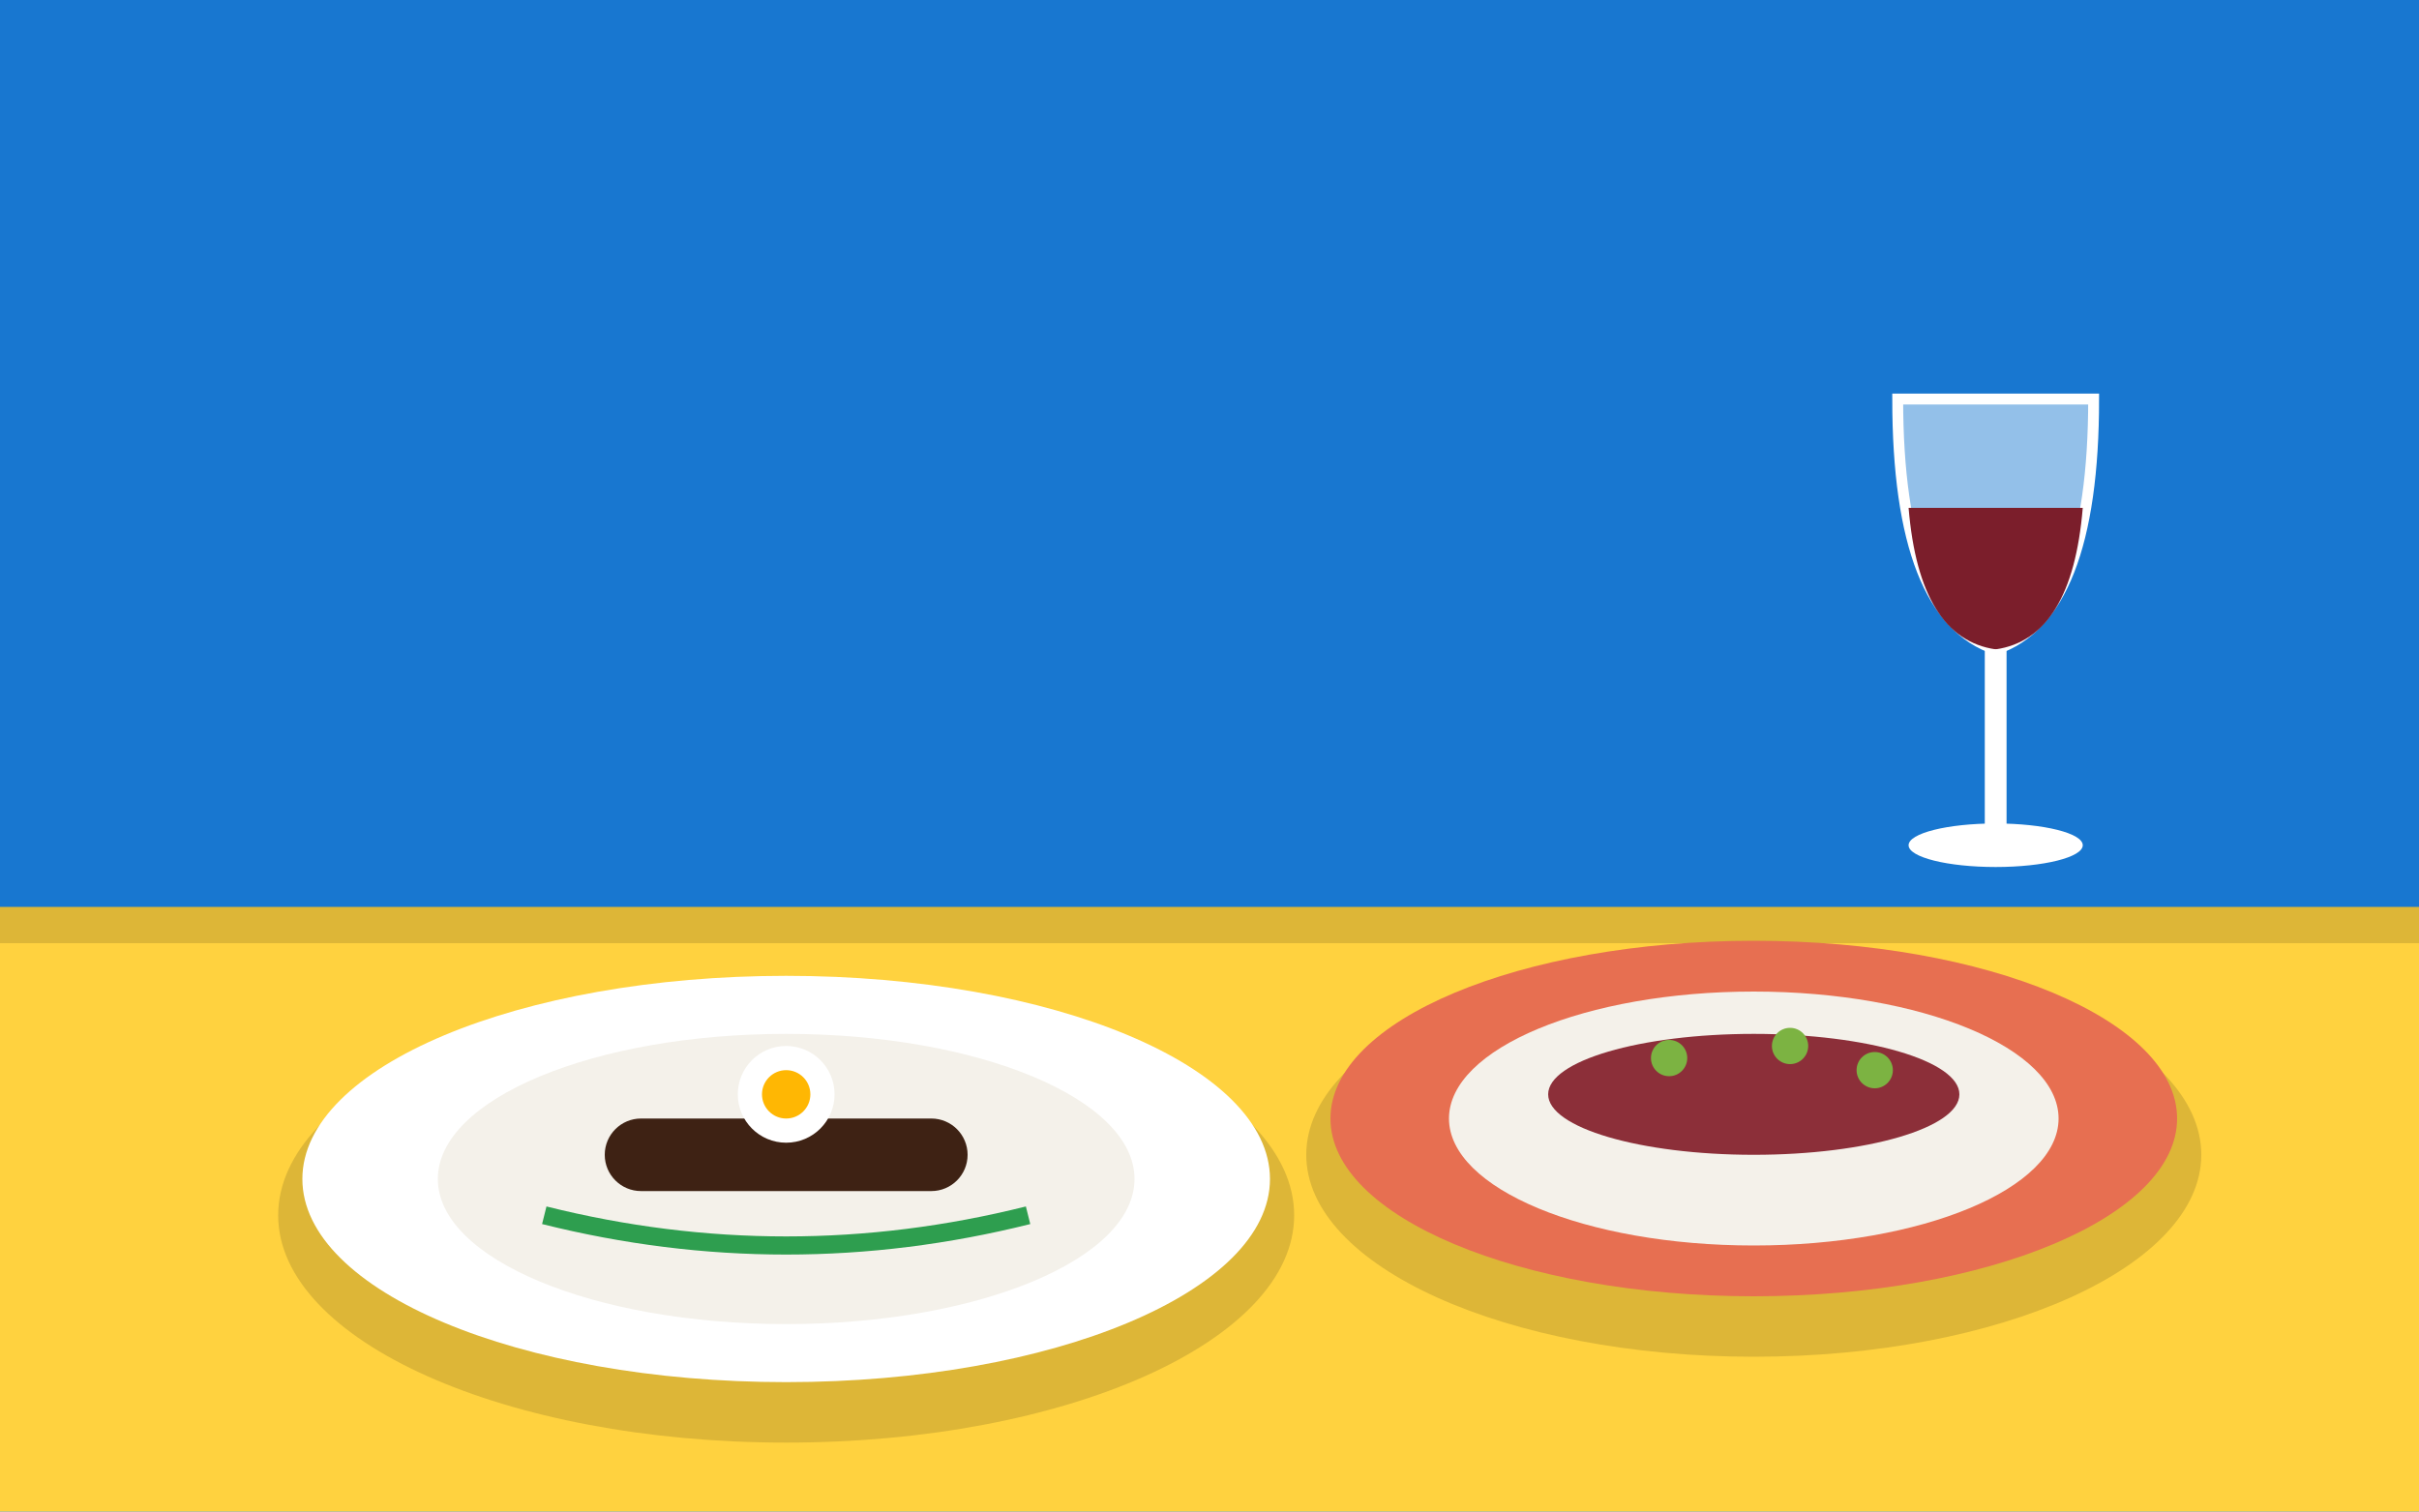
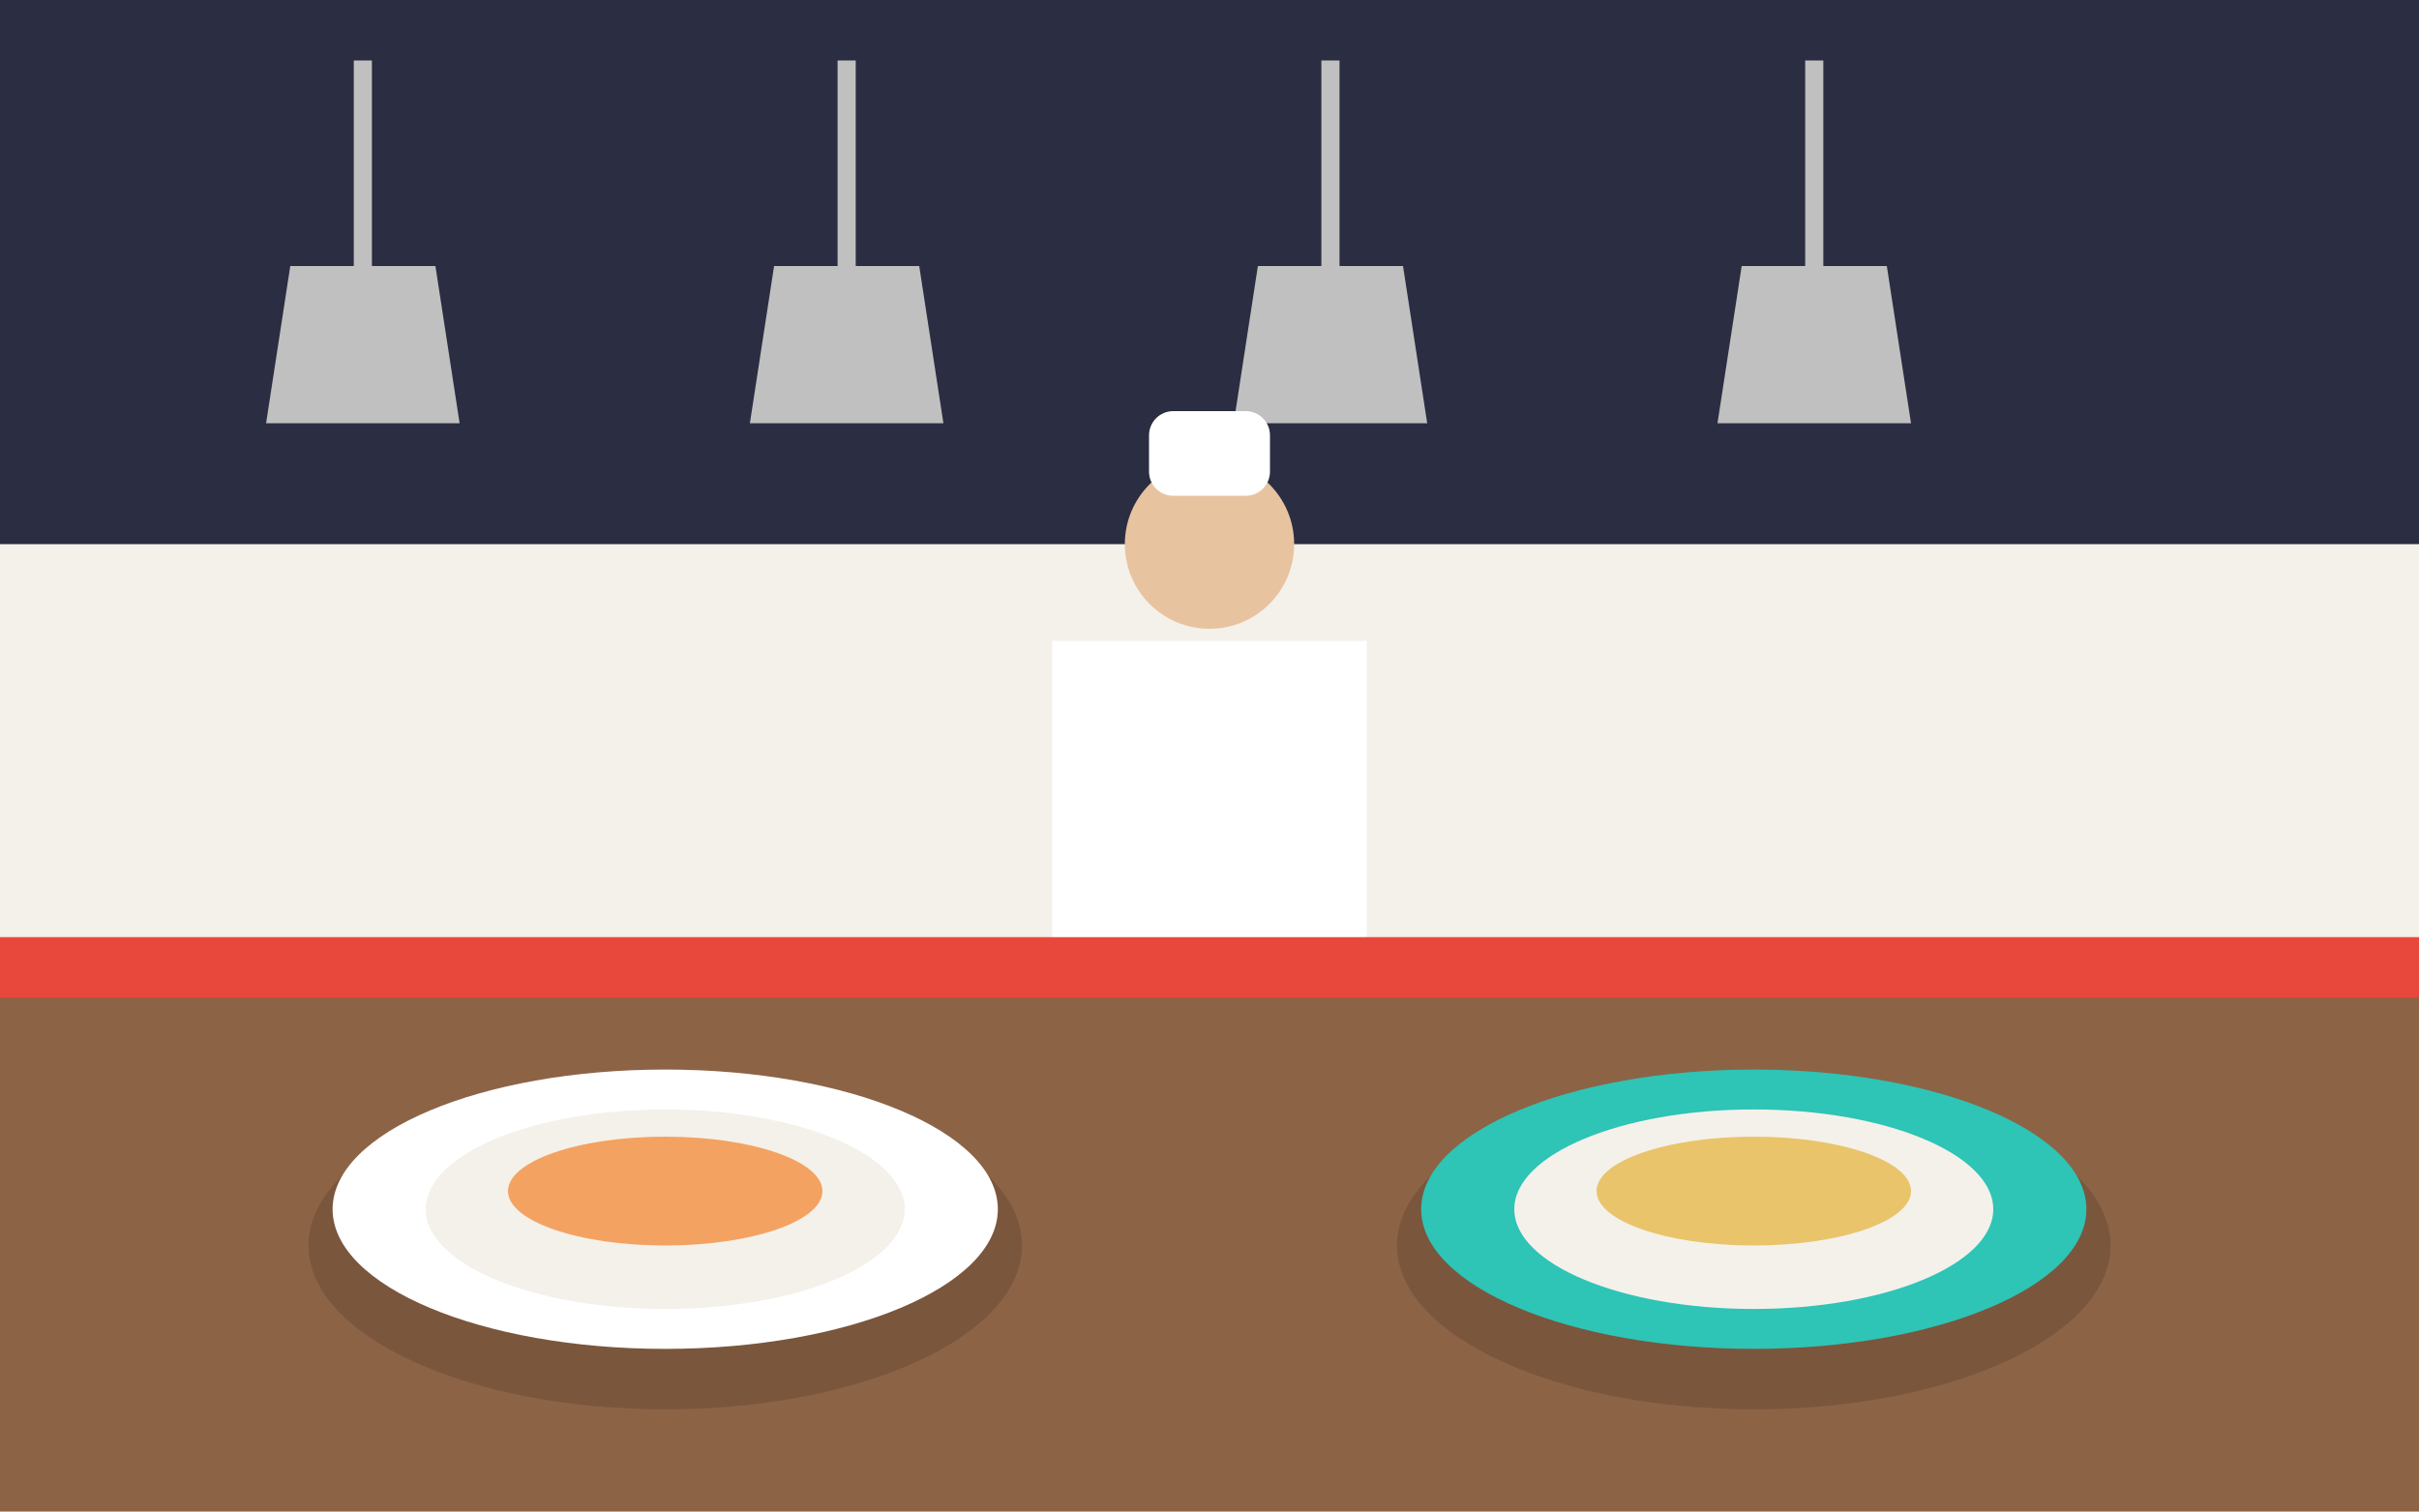
<svg xmlns="http://www.w3.org/2000/svg" viewBox="0 0 400 250" preserveAspectRatio="xMidYMid slice">
  <rect width="400" height="250" fill="#FFF" />
-   <rect width="400" height="250" fill="#1877D0" />
-   <rect x="0" y="150" width="400" height="100" fill="#FFD23F" />
-   <rect x="0" y="150" width="400" height="6" fill="#00000022" />
-   <g transform="translate(130,195)">
-     <ellipse cx="0" cy="6" rx="84" ry="37.6" fill="#00000022" />
-     <ellipse cx="0" cy="0" rx="80" ry="33.6" fill="#FFFFFF" />
-     <ellipse cx="0" cy="0" rx="57.6" ry="24.0" fill="#F4F1EA" />
-     <rect x="-30" y="-10" width="60" height="12" rx="6" fill="#3E2214" />
-     <circle cx="0" cy="-14" r="8" fill="#fff" />
-     <circle cx="0" cy="-14" r="4" fill="#FFB703" />
-     <path d="M-40 6 q40 10 80 0" stroke="#2E9E4F" stroke-width="3" fill="none" />
+   <rect width="400" height="250" fill="#F4F1EA" />
+   <rect x="0" y="0" width="400" height="90" fill="#2B2D42" />
+   <g transform="translate(60,70)">
+     <path d="M-16 0 h32 l-4 -26 h-24z" fill="#C0C0C0" />
+     <line x1="0" y1="-26" x2="0" y2="-60" stroke="#C0C0C0" stroke-width="3" />
  </g>
-   <g transform="translate(290,185)">
-     <ellipse cx="0" cy="6" rx="74" ry="33.4" fill="#00000022" />
-     <ellipse cx="0" cy="0" rx="70" ry="29.4" fill="#E76F51" />
-     <ellipse cx="0" cy="0" rx="50.4" ry="21.0" fill="#F4F1EA" />
-     <ellipse cx="0" cy="-4" rx="34" ry="10" fill="#8C2F39" />
-     <g fill="#7CB342">
-       <circle cx="-14" cy="-10" r="3" />
-       <circle cx="6" cy="-12" r="3" />
-       <circle cx="20" cy="-8" r="3" />
-     </g>
+   <g transform="translate(140,70)">
+     <path d="M-16 0 h32 l-4 -26 h-24z" fill="#C0C0C0" />
+     <line x1="0" y1="-26" x2="0" y2="-60" stroke="#C0C0C0" stroke-width="3" />
  </g>
-   <g transform="translate(330,120) scale(0.9)">
-     <path d="M-18 -60 h36 q0 40 -18 46 q-18 -6 -18 -46z" fill="#ffffff88" stroke="#fff" stroke-width="2" />
-     <path d="M-16 -40 h32 q-2 24 -16 26 q-14 -2 -16 -26z" fill="#7B1E2B" />
-     <rect x="-2" y="-14" width="4" height="34" fill="#fff" />
-     <ellipse cx="0" cy="22" rx="16" ry="4" fill="#fff" />
+   <g transform="translate(220,70)">
+     <path d="M-16 0 h32 l-4 -26 h-24z" fill="#C0C0C0" />
+     <line x1="0" y1="-26" x2="0" y2="-60" stroke="#C0C0C0" stroke-width="3" />
+   </g>
+   <g transform="translate(300,70)">
+     <path d="M-16 0 h32 l-4 -26 h-24z" fill="#C0C0C0" />
+     <line x1="0" y1="-26" x2="0" y2="-60" stroke="#C0C0C0" stroke-width="3" />
+   </g>
+   <g transform="translate(200,120)">
+     <circle cx="0" cy="-30" r="14" fill="#E8C3A0" />
+     <rect x="-10" y="-52" width="20" height="14" rx="4" fill="#fff" />
+     <path d="M-26 -14 h52 v50 h-52z" fill="#fff" />
+   </g>
+   <rect x="0" y="160" width="400" height="90" fill="#8D6346" />
+   <rect x="0" y="155" width="400" height="10" fill="#E8483B" />
+   <g transform="translate(110,200)">
+     <ellipse cx="0" cy="6" rx="59" ry="27.1" fill="#00000022" />
+     <ellipse cx="0" cy="0" rx="55" ry="23.1" fill="#FFFFFF" />
+     <ellipse cx="0" cy="0" rx="39.6" ry="16.5" fill="#F4F1EA" />
+     <ellipse cx="0" cy="-3" rx="26" ry="9" fill="#F4A261" />
+   </g>
+   <g transform="translate(290,200)">
+     <ellipse cx="0" cy="6" rx="59" ry="27.1" fill="#00000022" />
+     <ellipse cx="0" cy="0" rx="55" ry="23.1" fill="#2EC4B6" />
+     <ellipse cx="0" cy="0" rx="39.6" ry="16.5" fill="#F4F1EA" />
+     <ellipse cx="0" cy="-3" rx="26" ry="9" fill="#E9C46A" />
  </g>
</svg>
